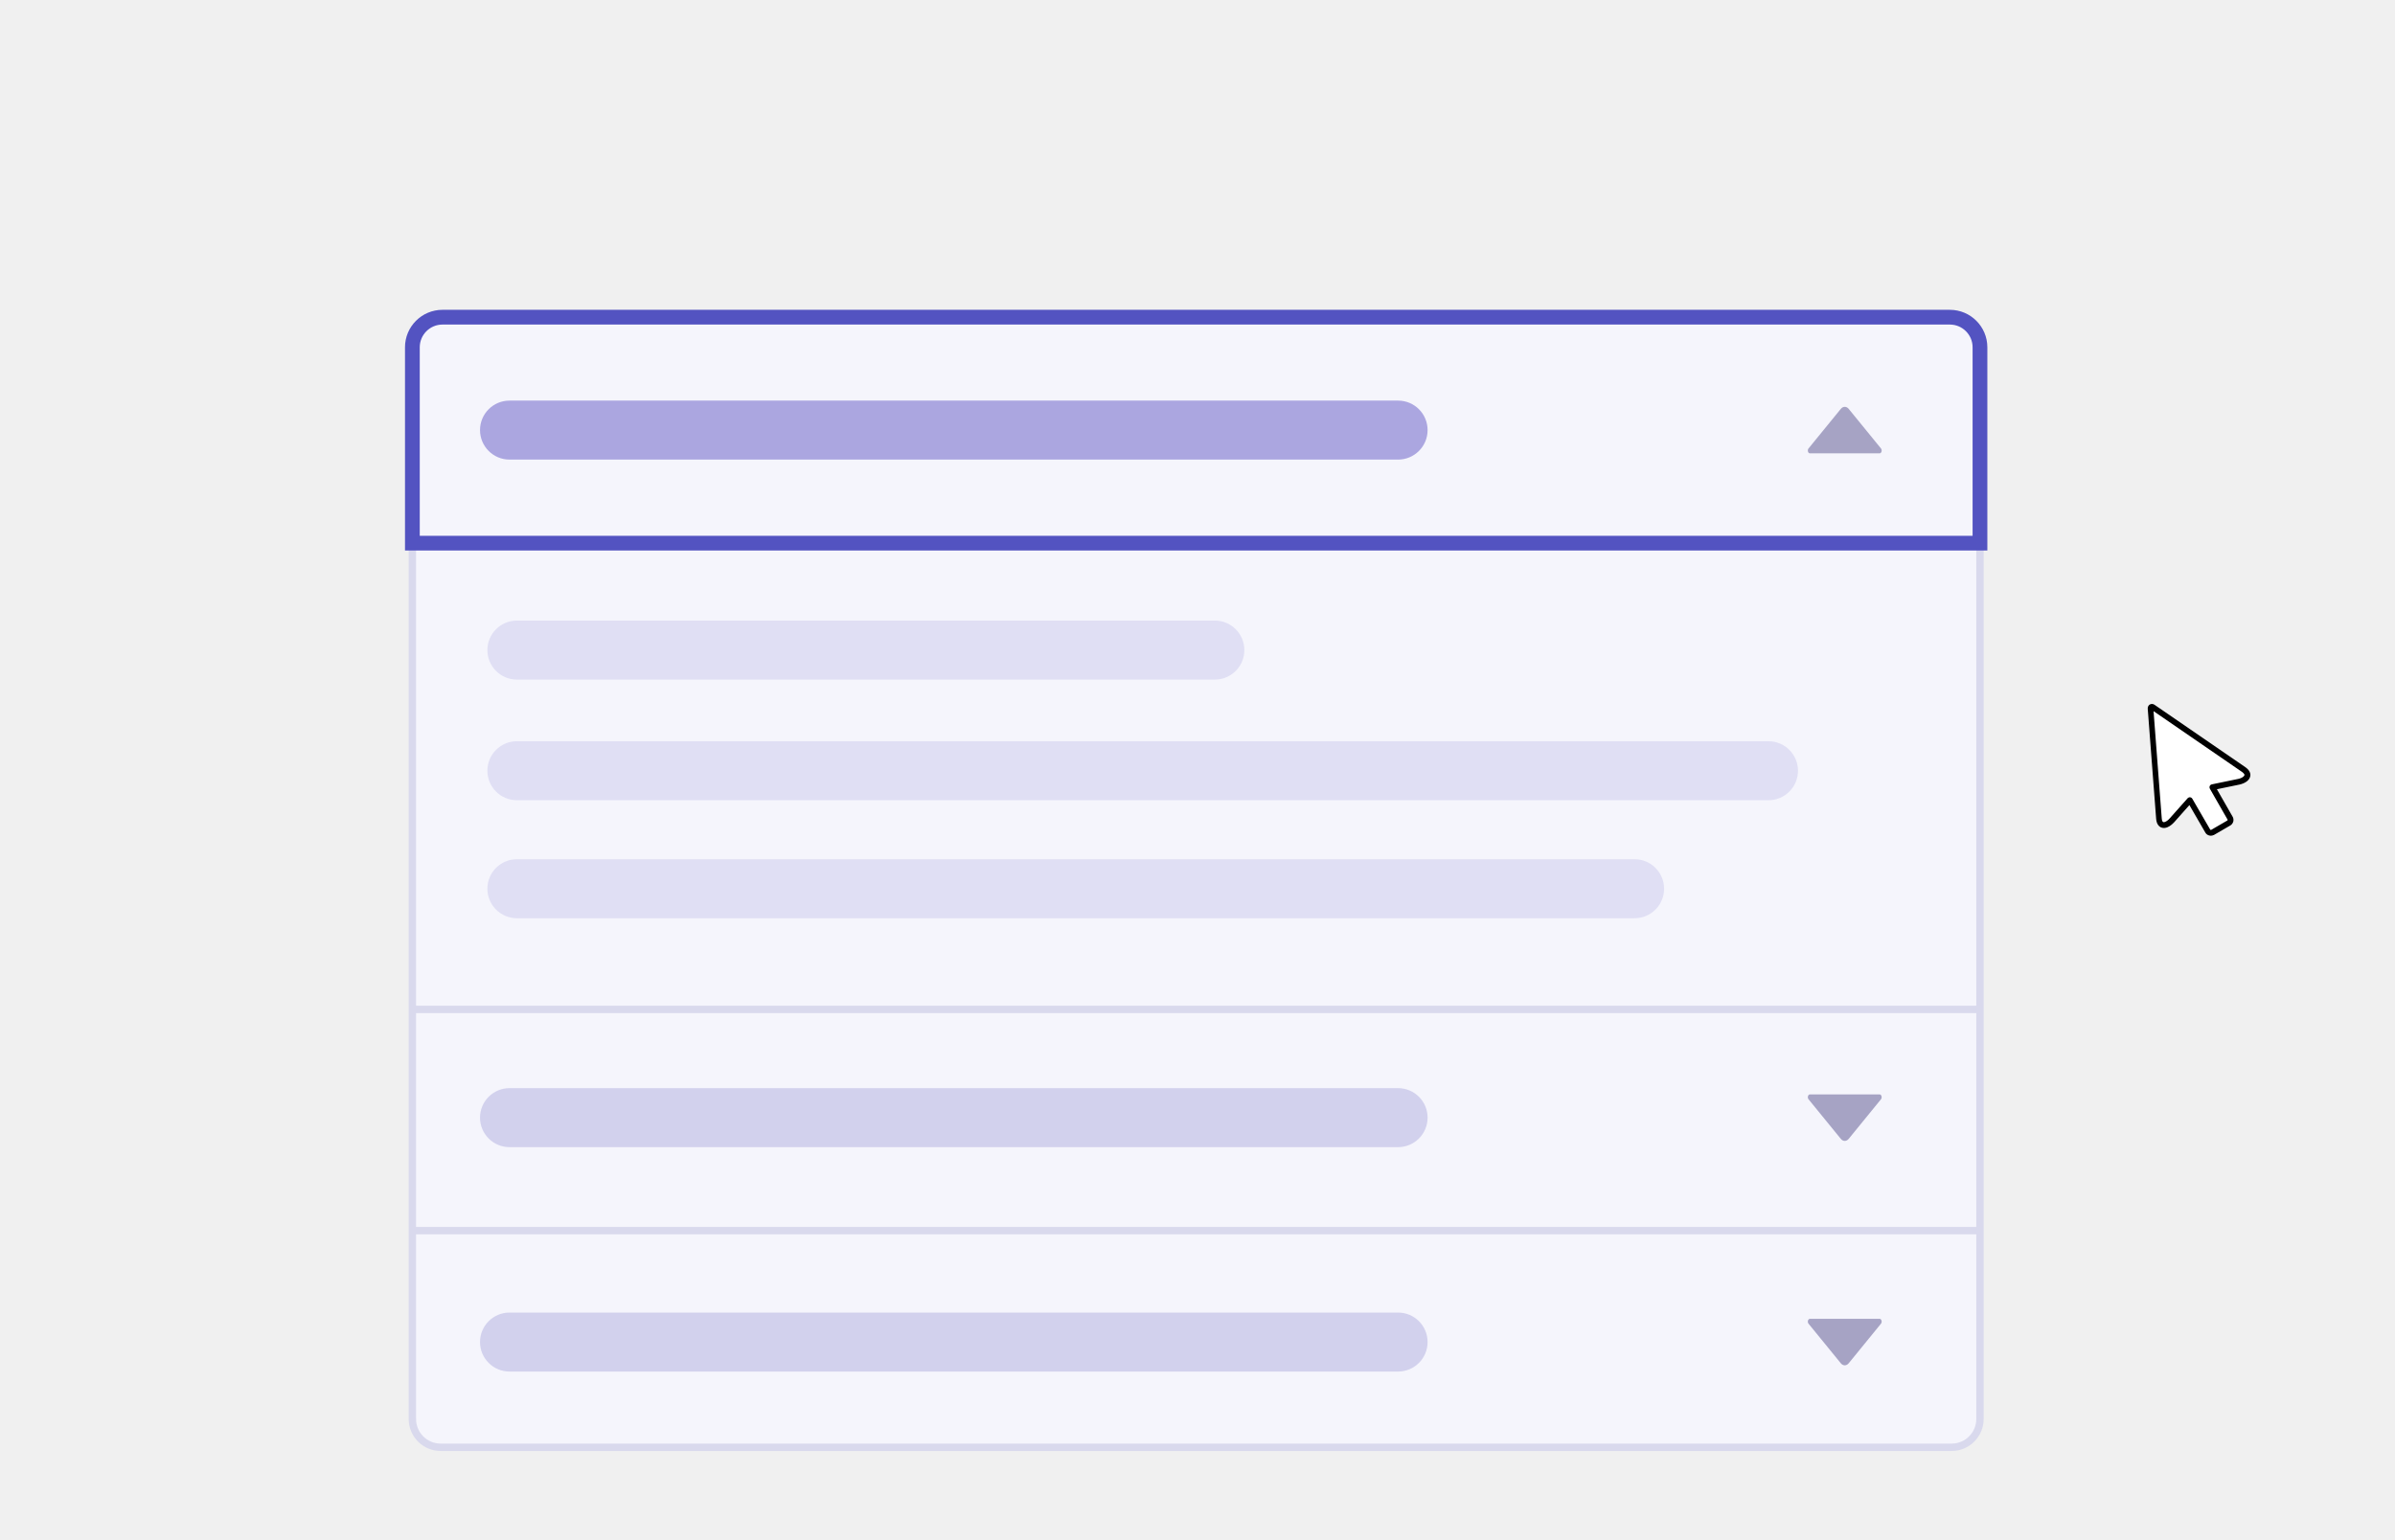
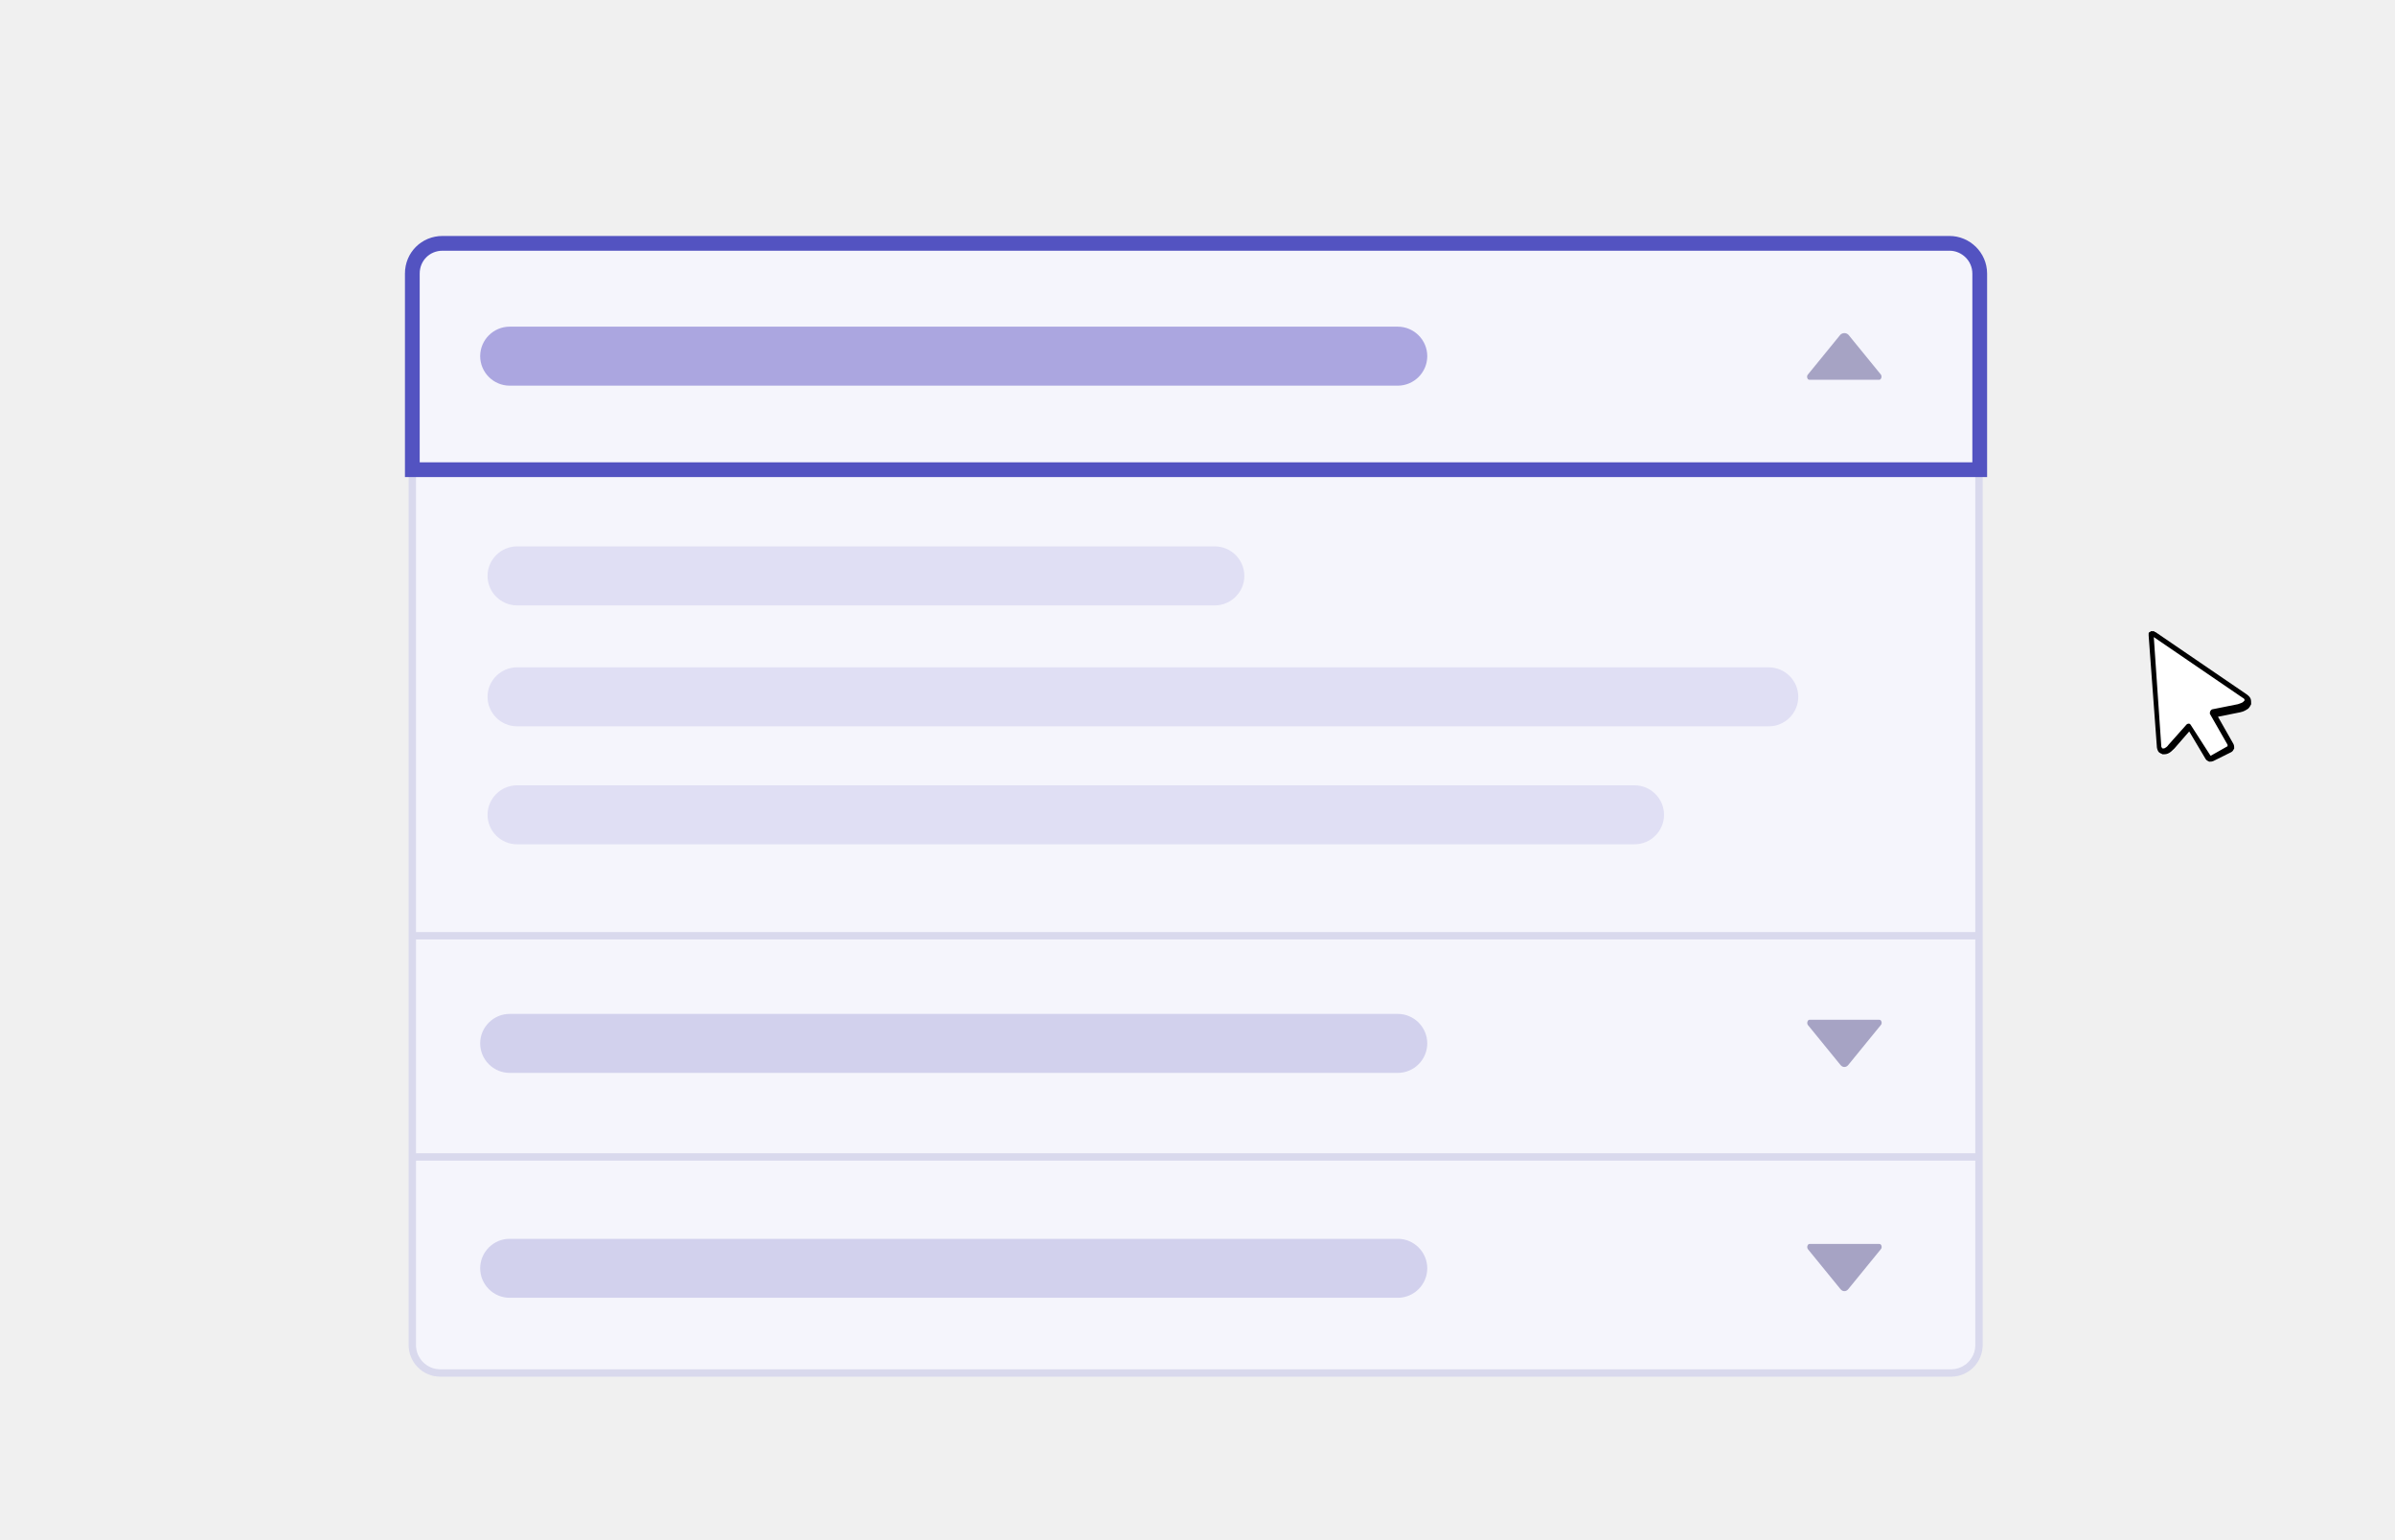
- <svg xmlns="http://www.w3.org/2000/svg" id="a" viewBox="0 0 324.66 208.78">
-   <rect x="55.9" y="69.17" width="212.5" height="127.08" rx="3.84" ry="3.84" style="fill:#f5f5fc; stroke:#d9d9ed; stroke-miterlimit:10;" />
-   <path d="M59.98,43.01h204.34c2.25,0,4.08,1.83,4.08,4.08v26.56H55.9v-26.56c0-2.25,1.83-4.08,4.08-4.08Z" style="fill:#f5f5fc; stroke:#5353c1; stroke-miterlimit:10; stroke-width:2px;" />
-   <rect x="65.07" y="54.32" width="128.45" height="8" rx="4" ry="4" style="fill:#aba6e0;" />
-   <path d="M249.53,55.45l-4.37,5.36c-.19,.23-.07,.66,.18,.66h9.46c.25,0,.37-.43,.18-.66l-4.37-5.36c-.31-.38-.77-.38-1.08,0Z" style="fill:#a6a3c4;" />
-   <rect x="66.07" y="84.15" width="102.61" height="8" rx="4" ry="4" style="fill:#e0dff4;" />
-   <rect x="66.07" y="100.51" width="177.66" height="8" rx="4" ry="4" style="fill:#e0dff4;" />
-   <rect x="66.07" y="116.51" width="159.51" height="8" rx="4" ry="4" style="fill:#e0dff4;" />
-   <rect x="65.07" y="177.98" width="128.45" height="8" rx="4" ry="4" style="fill:#d2d1ed;" />
-   <path d="M250.61,184.85l4.37-5.36c.19-.23,.07-.66-.18-.66h-9.46c-.25,0-.37,.43-.18,.66l4.37,5.36c.31,.38,.77,.38,1.08,0Z" style="fill:#a6a3c4;" />
-   <line x1="55.9" y1="166.87" x2="268.4" y2="166.87" style="fill:#f5f5fc; stroke:#d9d9ed; stroke-miterlimit:10;" />
-   <rect x="65.07" y="147.55" width="128.45" height="8" rx="4" ry="4" style="fill:#d2d1ed;" />
-   <line x1="55.9" y1="136.87" x2="268.4" y2="136.87" style="fill:#f5f5fc; stroke:#d9d9ed; stroke-miterlimit:10;" />
-   <path d="M250.61,154.42l4.37-5.36c.19-.23,.07-.66-.18-.66h-9.46c-.25,0-.37,.43-.18,.66l4.37,5.36c.31,.38,.77,.38,1.08,0Z" style="fill:#a6a3c4;" />
+ <svg xmlns="http://www.w3.org/2000/svg" version="1.1" id="a" x="0px" y="0px" viewBox="0 0 324.7 208.8" style="enable-background:new 0 0 324.7 208.8;" xml:space="preserve">
+   <style type="text/css">
+ 	.st0{fill:#F5F5FC;stroke:#D9D9ED;stroke-miterlimit:10;}
+ 	.st1{fill:#F5F5FC;stroke:#5353C1;stroke-width:2;stroke-miterlimit:10;}
+ 	.st2{fill:#ABA6E0;}
+ 	.st3{fill:#A6A3C4;}
+ 	.st4{fill:#E0DFF4;}
+ 	.st5{fill:#D2D1ED;}
+ 	.st6{fill:none;stroke:#D9D9ED;stroke-miterlimit:10;}
+ 	.st7{fill:#FFFFFF;}
+ </style>
+   <path class="st0" d="M59.7,59.2h204.8c2.1,0,3.8,1.7,3.8,3.8v119.4c0,2.1-1.7,3.8-3.8,3.8H59.7c-2.1,0-3.8-1.7-3.8-3.8V63  C55.9,60.9,57.6,59.2,59.7,59.2z" />
+   <path class="st1" d="M60,33h204.3c2.2,0,4.1,1.8,4.1,4.1v26.6H55.9V37.1C55.9,34.8,57.7,33,60,33z" />
+   <path class="st2" d="M69.1,44.3h120.4c2.2,0,4,1.8,4,4l0,0c0,2.2-1.8,4-4,4H69.1c-2.2,0-4-1.8-4-4l0,0  C65.1,46.1,66.9,44.3,69.1,44.3z" />
+   <path class="st3" d="M249.5,45.4l-4.4,5.4c-0.2,0.2-0.1,0.7,0.2,0.7h9.5c0.2,0,0.4-0.4,0.2-0.7l-4.4-5.4  C250.3,45.1,249.8,45.1,249.5,45.4z" />
+   <path class="st4" d="M70.1,74.1h94.6c2.2,0,4,1.8,4,4l0,0c0,2.2-1.8,4-4,4H70.1c-2.2,0-4-1.8-4-4l0,0C66.1,75.9,67.9,74.1,70.1,74.1  z" />
+   <path class="st4" d="M70.1,90.5h169.7c2.2,0,4,1.8,4,4l0,0c0,2.2-1.8,4-4,4H70.1c-2.2,0-4-1.8-4-4l0,0  C66.1,92.3,67.9,90.5,70.1,90.5z" />
+   <path class="st4" d="M70.1,106.5h151.5c2.2,0,4,1.8,4,4l0,0c0,2.2-1.8,4-4,4H70.1c-2.2,0-4-1.8-4-4l0,0  C66.1,108.3,67.9,106.5,70.1,106.5z" />
+   <path class="st5" d="M69.1,168h120.4c2.2,0,4,1.8,4,4l0,0c0,2.2-1.8,4-4,4H69.1c-2.2,0-4-1.8-4-4l0,0C65.1,169.8,66.9,168,69.1,168z  " />
+   <path class="st3" d="M250.6,174.8l4.4-5.4c0.2-0.2,0.1-0.7-0.2-0.7h-9.5c-0.2,0-0.4,0.4-0.2,0.7l4.4,5.4  C249.8,175.2,250.3,175.2,250.6,174.8z" />
+   <line class="st6" x1="55.9" y1="156.9" x2="268.4" y2="156.9" />
+   <path class="st5" d="M69.1,137.5h120.4c2.2,0,4,1.8,4,4l0,0c0,2.2-1.8,4-4,4H69.1c-2.2,0-4-1.8-4-4l0,0  C65.1,139.3,66.9,137.5,69.1,137.5z" />
+   <line class="st6" x1="55.9" y1="126.9" x2="268.4" y2="126.9" />
+   <path class="st3" d="M250.6,144.4l4.4-5.4c0.2-0.2,0.1-0.7-0.2-0.7h-9.5c-0.2,0-0.4,0.4-0.2,0.7l4.4,5.4  C249.8,144.8,250.3,144.8,250.6,144.4z" />
  <g>
-     <path d="M305.02,105.36c-.07,.22-.22,.42-.42,.57-.26,.21-.64,.37-1.06,.46,0,.01-.01,.01-.01,.01l-3.01,.62,2.14,3.75c.11,.19,.13,.43,.08,.64-.06,.2-.18,.39-.37,.52-.01,0-.02,.01-.03,.01l-2.22,1.29s-.03,.02-.05,.03c-.19,.09-.4,.1-.6,.05-.21-.06-.4-.19-.51-.38l-2.16-3.74-2.05,2.31c-.28,.32-.61,.57-.92,.7-.24,.09-.48,.12-.71,.08-.24-.05-.45-.19-.61-.45-.12-.19-.2-.45-.23-.78l-1.14-14.93v-.03c0-.09,.01-.18,.05-.27,.04-.09,.11-.18,.2-.24,.04-.03,.08-.05,.12-.06,.08-.03,.17-.04,.26-.03,.08,.01,.16,.04,.23,.08,.03,.01,.05,.02,.07,.04l12.3,8.44c.27,.19,.45,.38,.56,.59,.14,.26,.15,.52,.08,.75Z" style="fill:#fff;" />
-     <path d="M300.06,113.24c-.19,.09-.41,.1-.6,.05-.21-.06-.4-.19-.51-.39l-2.16-3.73-2.05,2.31c-.29,.32-.61,.56-.92,.69-.24,.1-.48,.13-.7,.08-.24-.05-.45-.19-.61-.44-.12-.19-.2-.45-.23-.78l-1.14-14.93s0-.02,0-.03c0-.09,.02-.18,.05-.27,.04-.1,.11-.18,.2-.25,.04-.03,.08-.05,.12-.06,.09-.03,.17-.04,.26-.03,.08,0,.16,.03,.24,.08,.02,.01,.05,.03,.07,.04l12.3,8.45c.27,.19,.45,.39,.56,.59,.13,.25,.15,.51,.07,.75-.07,.22-.22,.41-.42,.57-.26,.21-.64,.37-1.06,.46,0,0-.01,0-.01,0l-3,.62,2.14,3.74c.11,.2,.13,.43,.08,.64-.06,.2-.18,.39-.38,.52,0,0-.02,.01-.02,.01l-2.22,1.29s-.03,.02-.05,.02h0Zm-.4-.7s.04,0,.06,0c0,0,.01,0,.02-.01l2.19-1.27s.03-.04,.04-.06c0-.02,0-.04,0-.05l-2.41-4.21h0s-.03-.07-.04-.12c-.04-.21,.09-.42,.3-.46l3.53-.73s0,0,.01,0c.3-.06,.56-.17,.73-.31,.08-.07,.14-.13,.16-.2,.01-.04,0-.09-.02-.14-.05-.09-.15-.19-.31-.31l-11.99-8.24,1.11,14.54c.01,.2,.05,.34,.11,.42,.03,.05,.07,.08,.11,.09,.07,.01,.15,0,.25-.04,.2-.08,.42-.25,.63-.49l2.41-2.71h0s.06-.06,.1-.08c.19-.11,.42-.05,.53,.14l2.43,4.19s.02,.02,.04,.02h0Zm.09-.01c.05-.02,.11-.04,.17-.04l-.17,.04h0Z" />
+     <path class="st7" d="M305,95.4c-0.1,0.2-0.2,0.4-0.4,0.6c-0.3,0.2-0.6,0.4-1.1,0.5c0,0,0,0,0,0l-3,0.6l2.1,3.8   c0.1,0.2,0.1,0.4,0.1,0.6c-0.1,0.2-0.2,0.4-0.4,0.5c0,0,0,0,0,0l-2.2,1.3c0,0,0,0,0,0c-0.2,0.1-0.4,0.1-0.6,0.1   c-0.2-0.1-0.4-0.2-0.5-0.4l-2.2-3.7l-2,2.3c-0.3,0.3-0.6,0.6-0.9,0.7c-0.2,0.1-0.5,0.1-0.7,0.1c-0.2-0.1-0.5-0.2-0.6-0.4   c-0.1-0.2-0.2-0.4-0.2-0.8l-1.1-14.9v0c0-0.1,0-0.2,0-0.3c0-0.1,0.1-0.2,0.2-0.2c0,0,0.1-0.1,0.1-0.1c0.1,0,0.2,0,0.3,0   c0.1,0,0.2,0,0.2,0.1c0,0,0,0,0.1,0l12.3,8.4c0.3,0.2,0.5,0.4,0.6,0.6C305.1,94.9,305.1,95.2,305,95.4L305,95.4z" />
+     <path d="M300.1,103.2c-0.2,0.1-0.4,0.1-0.6,0.1c-0.2-0.1-0.4-0.2-0.5-0.4l-2.2-3.7l-2,2.3c-0.3,0.3-0.6,0.6-0.9,0.7   c-0.2,0.1-0.5,0.1-0.7,0.1c-0.2-0.1-0.5-0.2-0.6-0.4c-0.1-0.2-0.2-0.4-0.2-0.8l-1.1-14.9c0,0,0,0,0,0c0-0.1,0-0.2,0-0.3   c0-0.1,0.1-0.2,0.2-0.2c0,0,0.1-0.1,0.1-0.1c0.1,0,0.2,0,0.3,0c0.1,0,0.2,0,0.2,0.1c0,0,0,0,0.1,0l12.3,8.4   c0.3,0.2,0.5,0.4,0.6,0.6c0.1,0.2,0.1,0.5,0.1,0.8c-0.1,0.2-0.2,0.4-0.4,0.6c-0.3,0.2-0.6,0.4-1.1,0.5h0l-3,0.6l2.1,3.7   c0.1,0.2,0.1,0.4,0.1,0.6c-0.1,0.2-0.2,0.4-0.4,0.5l0,0L300.1,103.2C300.1,103.2,300.1,103.2,300.1,103.2L300.1,103.2L300.1,103.2z    M299.7,102.5C299.7,102.5,299.7,102.5,299.7,102.5C299.7,102.5,299.7,102.5,299.7,102.5l2.3-1.3c0,0,0,0,0-0.1c0,0,0,0,0-0.1   l-2.4-4.2l0,0c0,0,0-0.1,0-0.1c0-0.2,0.1-0.4,0.3-0.5l3.5-0.7c0,0,0,0,0,0c0.3-0.1,0.6-0.2,0.7-0.3c0.1-0.1,0.1-0.1,0.2-0.2   c0,0,0-0.1,0-0.1c0-0.1-0.1-0.2-0.3-0.3l-12-8.2L293,101c0,0.2,0,0.3,0.1,0.4c0,0.1,0.1,0.1,0.1,0.1c0.1,0,0.1,0,0.2,0   c0.2-0.1,0.4-0.2,0.6-0.5l2.4-2.7l0,0c0,0,0.1-0.1,0.1-0.1c0.2-0.1,0.4-0.1,0.5,0.1L299.7,102.5   C299.6,102.5,299.6,102.5,299.7,102.5L299.7,102.5L299.7,102.5z M299.8,102.5c0,0,0.1,0,0.2,0L299.8,102.5L299.8,102.5z" />
  </g>
</svg>
